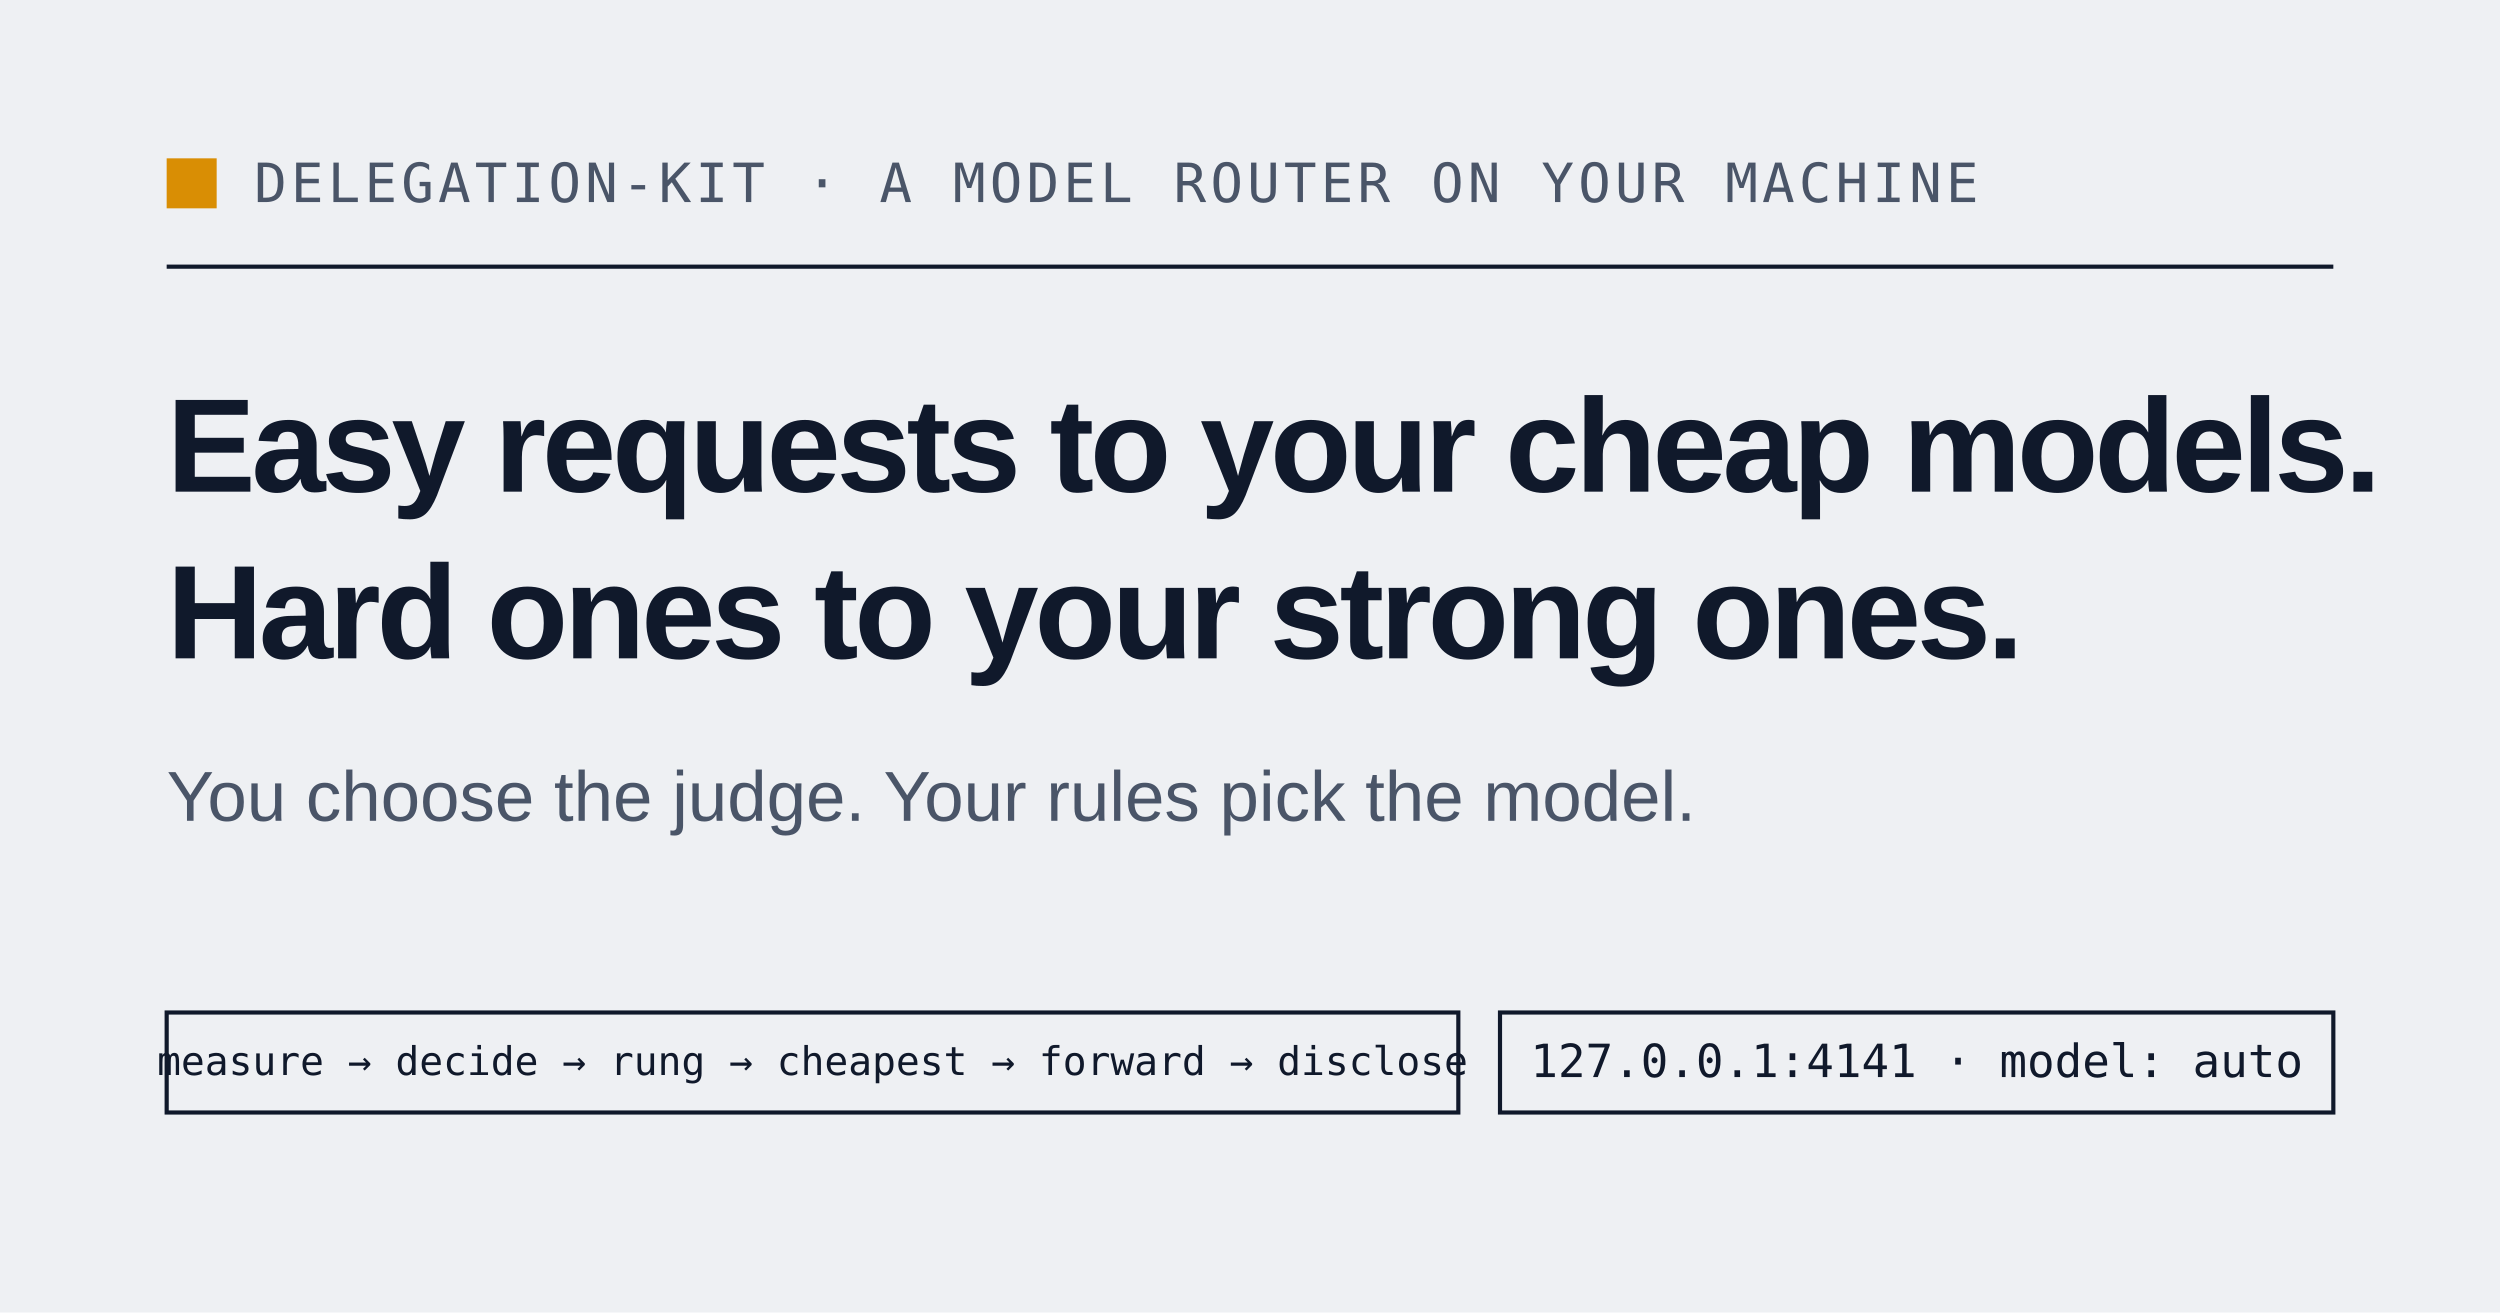
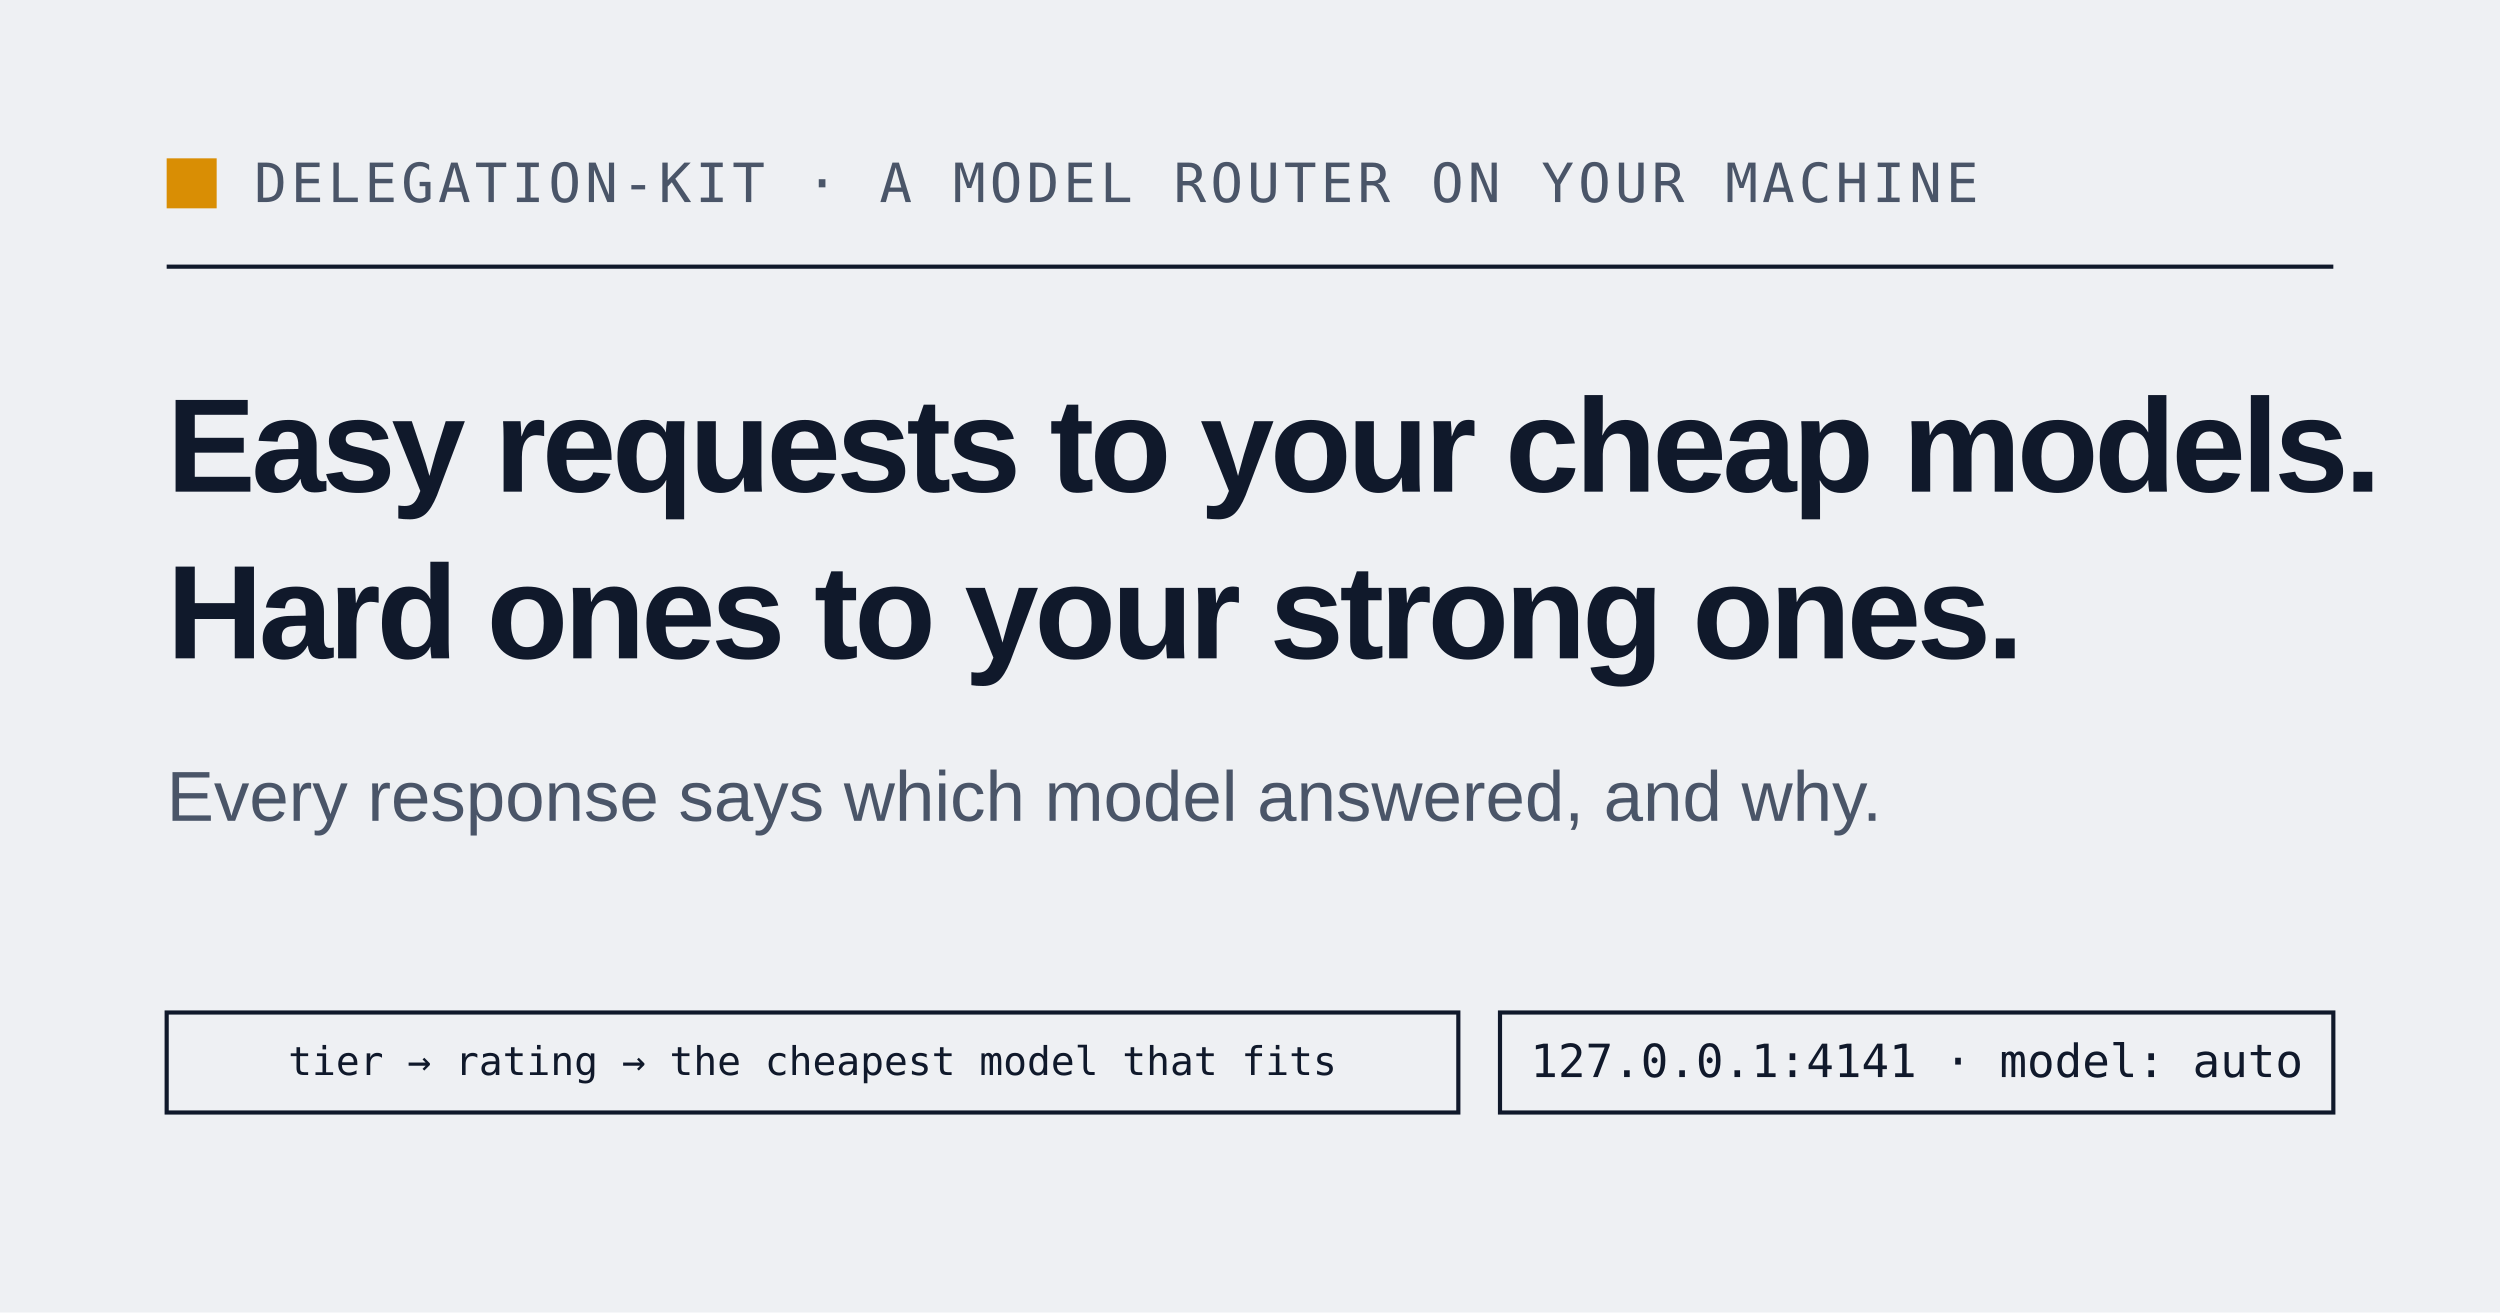
<svg xmlns="http://www.w3.org/2000/svg" viewBox="0 0 1200 630" width="1200" height="630">
  <rect width="1200" height="630" fill="#eef0f3" />
  <rect x="80" y="76" width="24" height="24" fill="#d98e04" />
  <g font-family="'IBM Plex Mono', ui-monospace, Menlo, monospace">
    <text x="122" y="97" font-size="26" fill="#4a5568" letter-spacing="2">DELEGATION-KIT · A MODEL ROUTER ON YOUR MACHINE</text>
  </g>
  <line x1="80" y1="128" x2="1120" y2="128" stroke="#10192b" stroke-width="2" />
  <g font-family="'Bricolage Grotesque', 'Helvetica Neue', Arial, sans-serif" font-weight="600" letter-spacing="-2">
    <text x="80" y="236" font-size="64" fill="#10192b">Easy requests to your cheap models.</text>
    <text x="80" y="316" font-size="64" fill="#10192b">Hard ones to your strong ones.</text>
  </g>
  <g font-family="'IBM Plex Sans', 'Helvetica Neue', Arial, sans-serif" fill="#4a5568">
-     <text x="80" y="394" font-size="34">You choose the judge. Your rules pick the model.</text>
+     <text x="80" y="394" font-size="34">Every response says which model answered, and why.</text>
  </g>
  <g font-family="'IBM Plex Mono', ui-monospace, Menlo, monospace" font-size="22" fill="#10192b">
    <rect x="80" y="486" width="620" height="48" fill="none" stroke="#10192b" stroke-width="2" />
-     <text x="390" y="516" text-anchor="middle" font-size="19">measure → decide → rung → cheapest → forward → disclose</text>
+     <text x="390" y="516" text-anchor="middle" font-size="19">tier → rating → the cheapest model that fits</text>
    <rect x="720" y="486" width="400" height="48" fill="none" stroke="#10192b" stroke-width="2" />
    <text x="920" y="517" text-anchor="middle">127.0.0.1:4141 · model: auto</text>
  </g>
</svg>
